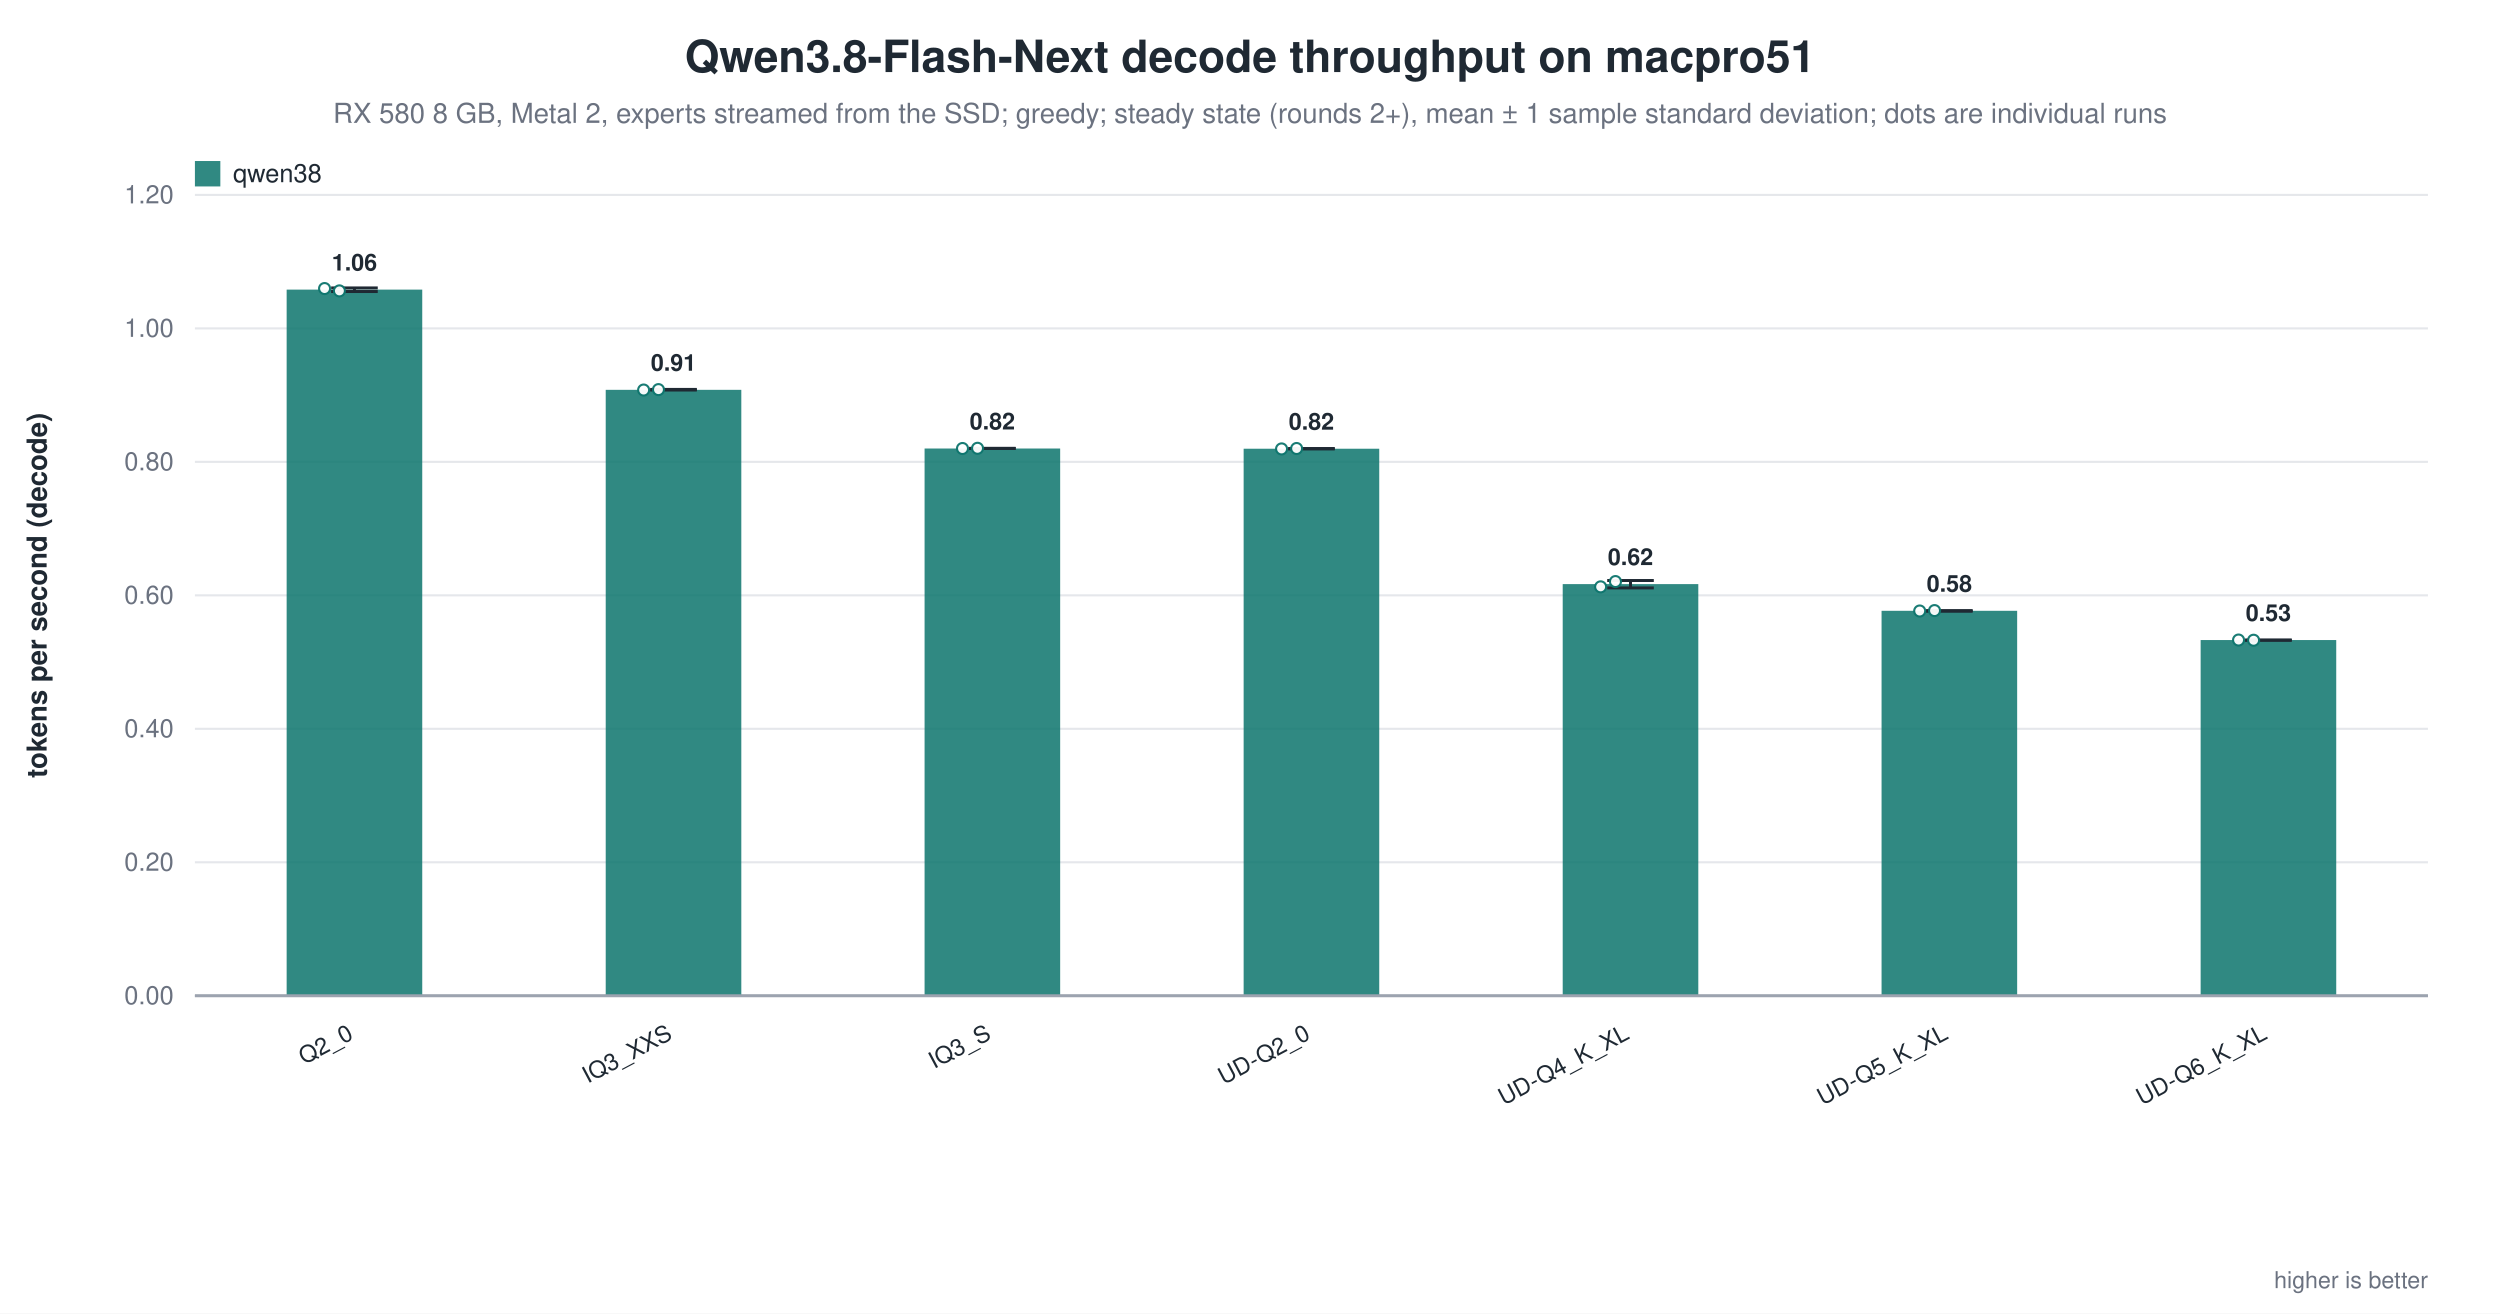
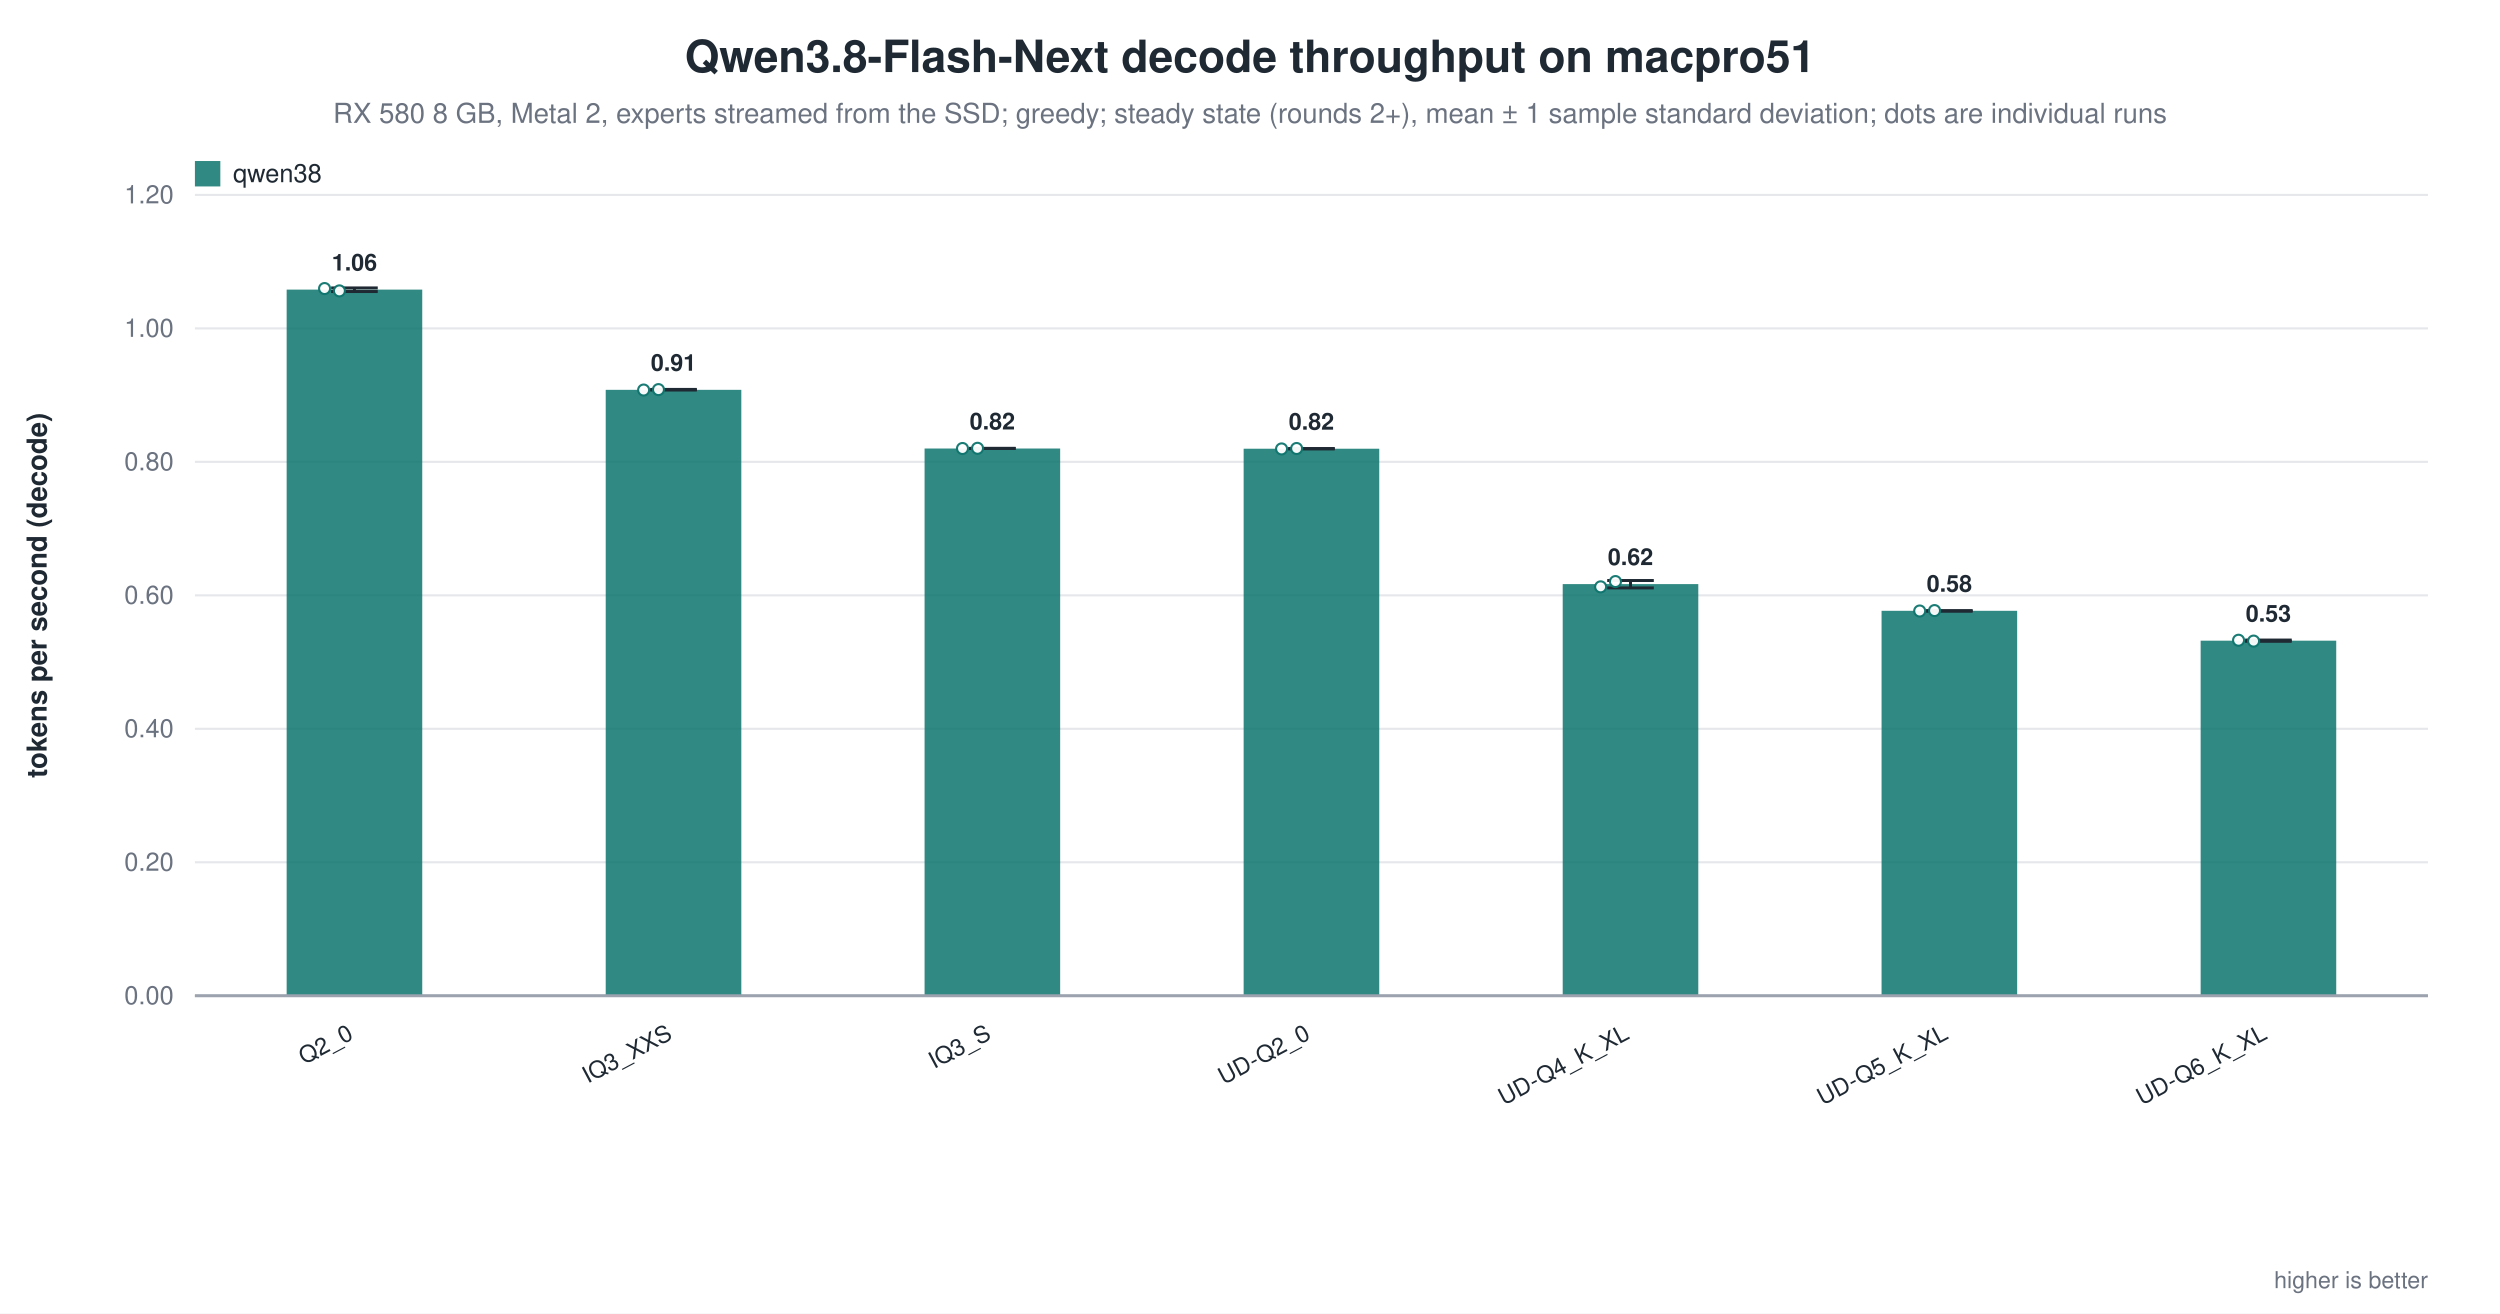
<svg xmlns="http://www.w3.org/2000/svg" width="1180" height="620" viewBox="0 0 1180 620" role="img" aria-label="Qwen3.8-Flash-Next decode throughput on macpro51">
  <rect width="1180" height="620" fill="white" />
  <text x="590.0" y="34" text-anchor="middle" font-family="Helvetica, Arial, sans-serif" font-size="21" font-weight="600" fill="#1f2933">Qwen3.8-Flash-Next decode throughput on macpro51</text>
  <text x="590.0" y="58" text-anchor="middle" font-family="Helvetica, Arial, sans-serif" font-size="13" fill="#6b7280">RX 580 8 GB, Metal 2, experts streamed from the SSD; greedy; steady state (rounds 2+), mean ± 1 sample standard deviation; dots are individual runs</text>
  <line x1="92.0" y1="470.0" x2="1146.0" y2="470.0" stroke="#9ca3af" stroke-width="1.0" />
  <text x="82.0" y="474.0" text-anchor="end" font-family="Helvetica, Arial, sans-serif" font-size="12" fill="#6b7280" font-weight="400">0.00</text>
  <line x1="92.0" y1="407.0" x2="1146.0" y2="407.0" stroke="#e5e7eb" stroke-width="1.0" />
  <text x="82.0" y="411.0" text-anchor="end" font-family="Helvetica, Arial, sans-serif" font-size="12" fill="#6b7280" font-weight="400">0.20</text>
  <line x1="92.0" y1="344.0" x2="1146.0" y2="344.0" stroke="#e5e7eb" stroke-width="1.0" />
  <text x="82.0" y="348.0" text-anchor="end" font-family="Helvetica, Arial, sans-serif" font-size="12" fill="#6b7280" font-weight="400">0.40</text>
  <line x1="92.0" y1="281.0" x2="1146.0" y2="281.0" stroke="#e5e7eb" stroke-width="1.0" />
  <text x="82.0" y="285.0" text-anchor="end" font-family="Helvetica, Arial, sans-serif" font-size="12" fill="#6b7280" font-weight="400">0.60</text>
  <line x1="92.0" y1="218.0" x2="1146.0" y2="218.0" stroke="#e5e7eb" stroke-width="1.0" />
  <text x="82.0" y="222.0" text-anchor="end" font-family="Helvetica, Arial, sans-serif" font-size="12" fill="#6b7280" font-weight="400">0.80</text>
  <line x1="92.0" y1="155.0" x2="1146.0" y2="155.0" stroke="#e5e7eb" stroke-width="1.0" />
  <text x="82.0" y="159.0" text-anchor="end" font-family="Helvetica, Arial, sans-serif" font-size="12" fill="#6b7280" font-weight="400">1.00</text>
  <line x1="92.0" y1="92.0" x2="1146.0" y2="92.0" stroke="#e5e7eb" stroke-width="1.0" />
  <text x="82.0" y="96.0" text-anchor="end" font-family="Helvetica, Arial, sans-serif" font-size="12" fill="#6b7280" font-weight="400">1.20</text>
  <text x="22.0" y="281.0" text-anchor="middle" font-family="Helvetica, Arial, sans-serif" font-size="13" fill="#1f2933" font-weight="600" transform="rotate(-90.0 22.0 281.0)">tokens per second (decode)</text>
  <rect x="135.3" y="136.7" width="64.0" height="333.3" fill="#0f766e" opacity="0.86" />
  <line x1="167.3" y1="135.9" x2="167.3" y2="137.6" stroke="#1f2933" stroke-width="1.4" />
  <line x1="156.3" y1="135.9" x2="178.3" y2="135.9" stroke="#1f2933" stroke-width="1.4" />
  <line x1="156.3" y1="137.6" x2="178.3" y2="137.6" stroke="#1f2933" stroke-width="1.4" />
  <circle cx="153.2" cy="136.2" r="2.6" fill="white" stroke="#0f766e" stroke-width="1.0" opacity="0.95" />
  <circle cx="160.2" cy="137.3" r="2.6" fill="white" stroke="#0f766e" stroke-width="1.0" opacity="0.95" />
  <text x="167.3" y="127.7" text-anchor="middle" font-family="Helvetica, Arial, sans-serif" font-size="11" fill="#1f2933" font-weight="600">1.06</text>
  <text x="167.3" y="490.0" text-anchor="end" font-family="Helvetica, Arial, sans-serif" font-size="11" fill="#1f2933" font-weight="500" transform="rotate(-28.0 167.3 490.0)">Q2_0</text>
  <rect x="285.9" y="184.0" width="64.0" height="286.0" fill="#0f766e" opacity="0.86" />
  <line x1="317.9" y1="183.8" x2="317.9" y2="184.1" stroke="#1f2933" stroke-width="1.4" />
  <line x1="306.9" y1="183.8" x2="328.9" y2="183.8" stroke="#1f2933" stroke-width="1.4" />
  <line x1="306.9" y1="184.1" x2="328.9" y2="184.1" stroke="#1f2933" stroke-width="1.4" />
  <circle cx="303.8" cy="184.1" r="2.6" fill="white" stroke="#0f766e" stroke-width="1.0" opacity="0.95" />
  <circle cx="310.8" cy="183.9" r="2.6" fill="white" stroke="#0f766e" stroke-width="1.0" opacity="0.95" />
  <text x="317.9" y="175.0" text-anchor="middle" font-family="Helvetica, Arial, sans-serif" font-size="11" fill="#1f2933" font-weight="600">0.91</text>
  <text x="317.9" y="490.0" text-anchor="end" font-family="Helvetica, Arial, sans-serif" font-size="11" fill="#1f2933" font-weight="500" transform="rotate(-28.0 317.9 490.0)">IQ3_XXS</text>
  <rect x="436.4" y="211.7" width="64.0" height="258.3" fill="#0f766e" opacity="0.86" />
  <line x1="468.4" y1="211.6" x2="468.4" y2="211.7" stroke="#1f2933" stroke-width="1.4" />
  <line x1="457.4" y1="211.6" x2="479.4" y2="211.6" stroke="#1f2933" stroke-width="1.4" />
  <line x1="457.4" y1="211.7" x2="479.4" y2="211.7" stroke="#1f2933" stroke-width="1.4" />
  <circle cx="454.3" cy="211.7" r="2.6" fill="white" stroke="#0f766e" stroke-width="1.0" opacity="0.95" />
  <circle cx="461.4" cy="211.6" r="2.6" fill="white" stroke="#0f766e" stroke-width="1.0" opacity="0.95" />
  <text x="468.4" y="202.7" text-anchor="middle" font-family="Helvetica, Arial, sans-serif" font-size="11" fill="#1f2933" font-weight="600">0.82</text>
  <text x="468.4" y="490.0" text-anchor="end" font-family="Helvetica, Arial, sans-serif" font-size="11" fill="#1f2933" font-weight="500" transform="rotate(-28.0 468.4 490.0)">IQ3_S</text>
  <rect x="587.0" y="211.8" width="64.0" height="258.2" fill="#0f766e" opacity="0.86" />
  <line x1="619.0" y1="211.7" x2="619.0" y2="211.9" stroke="#1f2933" stroke-width="1.4" />
  <line x1="608.0" y1="211.7" x2="630.0" y2="211.7" stroke="#1f2933" stroke-width="1.4" />
  <line x1="608.0" y1="211.9" x2="630.0" y2="211.9" stroke="#1f2933" stroke-width="1.4" />
  <circle cx="604.9" cy="211.9" r="2.6" fill="white" stroke="#0f766e" stroke-width="1.0" opacity="0.95" />
  <circle cx="612.0" cy="211.7" r="2.6" fill="white" stroke="#0f766e" stroke-width="1.0" opacity="0.95" />
  <text x="619.0" y="202.8" text-anchor="middle" font-family="Helvetica, Arial, sans-serif" font-size="11" fill="#1f2933" font-weight="600">0.82</text>
  <text x="619.0" y="490.0" text-anchor="end" font-family="Helvetica, Arial, sans-serif" font-size="11" fill="#1f2933" font-weight="500" transform="rotate(-28.0 619.0 490.0)">UD-Q2_0</text>
  <rect x="737.6" y="275.7" width="64.0" height="194.3" fill="#0f766e" opacity="0.86" />
  <line x1="769.6" y1="274.0" x2="769.6" y2="277.5" stroke="#1f2933" stroke-width="1.4" />
  <line x1="758.6" y1="274.0" x2="780.6" y2="274.0" stroke="#1f2933" stroke-width="1.4" />
  <line x1="758.6" y1="277.5" x2="780.6" y2="277.5" stroke="#1f2933" stroke-width="1.4" />
  <circle cx="755.5" cy="277.0" r="2.6" fill="white" stroke="#0f766e" stroke-width="1.0" opacity="0.95" />
  <circle cx="762.5" cy="274.5" r="2.6" fill="white" stroke="#0f766e" stroke-width="1.0" opacity="0.95" />
  <text x="769.6" y="266.7" text-anchor="middle" font-family="Helvetica, Arial, sans-serif" font-size="11" fill="#1f2933" font-weight="600">0.62</text>
  <text x="769.6" y="490.0" text-anchor="end" font-family="Helvetica, Arial, sans-serif" font-size="11" fill="#1f2933" font-weight="500" transform="rotate(-28.0 769.6 490.0)">UD-Q4_K_XL</text>
  <rect x="888.1" y="288.3" width="64.0" height="181.7" fill="#0f766e" opacity="0.86" />
  <line x1="920.1" y1="288.2" x2="920.1" y2="288.5" stroke="#1f2933" stroke-width="1.4" />
  <line x1="909.1" y1="288.2" x2="931.1" y2="288.2" stroke="#1f2933" stroke-width="1.4" />
  <line x1="909.1" y1="288.5" x2="931.1" y2="288.5" stroke="#1f2933" stroke-width="1.4" />
  <circle cx="906.1" cy="288.4" r="2.6" fill="white" stroke="#0f766e" stroke-width="1.0" opacity="0.95" />
  <circle cx="913.1" cy="288.2" r="2.6" fill="white" stroke="#0f766e" stroke-width="1.0" opacity="0.95" />
  <text x="920.1" y="279.3" text-anchor="middle" font-family="Helvetica, Arial, sans-serif" font-size="11" fill="#1f2933" font-weight="600">0.58</text>
  <text x="920.1" y="490.0" text-anchor="end" font-family="Helvetica, Arial, sans-serif" font-size="11" fill="#1f2933" font-weight="500" transform="rotate(-28.0 920.1 490.0)">UD-Q5_K_XL</text>
-   <rect x="1038.7" y="302.1" width="64.0" height="167.9" fill="#0f766e" opacity="0.86" />
-   <line x1="1070.7" y1="302.1" x2="1070.7" y2="302.2" stroke="#1f2933" stroke-width="1.4" />
+   <rect x="1038.7" y="302.4" width="64.0" height="167.6" fill="#0f766e" opacity="0.86" />
+   <line x1="1070.7" y1="302.1" x2="1070.7" y2="302.7" stroke="#1f2933" stroke-width="1.4" />
  <line x1="1059.7" y1="302.1" x2="1081.7" y2="302.1" stroke="#1f2933" stroke-width="1.4" />
-   <line x1="1059.7" y1="302.2" x2="1081.7" y2="302.2" stroke="#1f2933" stroke-width="1.4" />
-   <circle cx="1056.6" cy="302.1" r="2.6" fill="white" stroke="#0f766e" stroke-width="1.0" opacity="0.95" />
-   <circle cx="1063.7" cy="302.2" r="2.6" fill="white" stroke="#0f766e" stroke-width="1.0" opacity="0.95" />
-   <text x="1070.7" y="293.1" text-anchor="middle" font-family="Helvetica, Arial, sans-serif" font-size="11" fill="#1f2933" font-weight="600">0.53</text>
+   <line x1="1059.7" y1="302.7" x2="1081.7" y2="302.7" stroke="#1f2933" stroke-width="1.4" />
+   <circle cx="1056.6" cy="302.2" r="2.6" fill="white" stroke="#0f766e" stroke-width="1.0" opacity="0.95" />
+   <circle cx="1063.7" cy="302.6" r="2.6" fill="white" stroke="#0f766e" stroke-width="1.0" opacity="0.95" />
+   <text x="1070.7" y="293.4" text-anchor="middle" font-family="Helvetica, Arial, sans-serif" font-size="11" fill="#1f2933" font-weight="600">0.53</text>
  <text x="1070.7" y="490.0" text-anchor="end" font-family="Helvetica, Arial, sans-serif" font-size="11" fill="#1f2933" font-weight="500" transform="rotate(-28.0 1070.7 490.0)">UD-Q6_K_XL</text>
  <line x1="92.0" y1="470.0" x2="1146.0" y2="470.0" stroke="#9ca3af" stroke-width="1.4" />
  <rect x="92.0" y="76.0" width="12.0" height="12.0" fill="#0f766e" opacity="0.86" />
  <text x="110.0" y="86.0" text-anchor="start" font-family="Helvetica, Arial, sans-serif" font-size="12" fill="#1f2933" font-weight="500">qwen38</text>
  <text x="1146.0" y="608.0" text-anchor="end" font-family="Helvetica, Arial, sans-serif" font-size="11" fill="#6b7280" font-weight="400">higher is better</text>
</svg>
